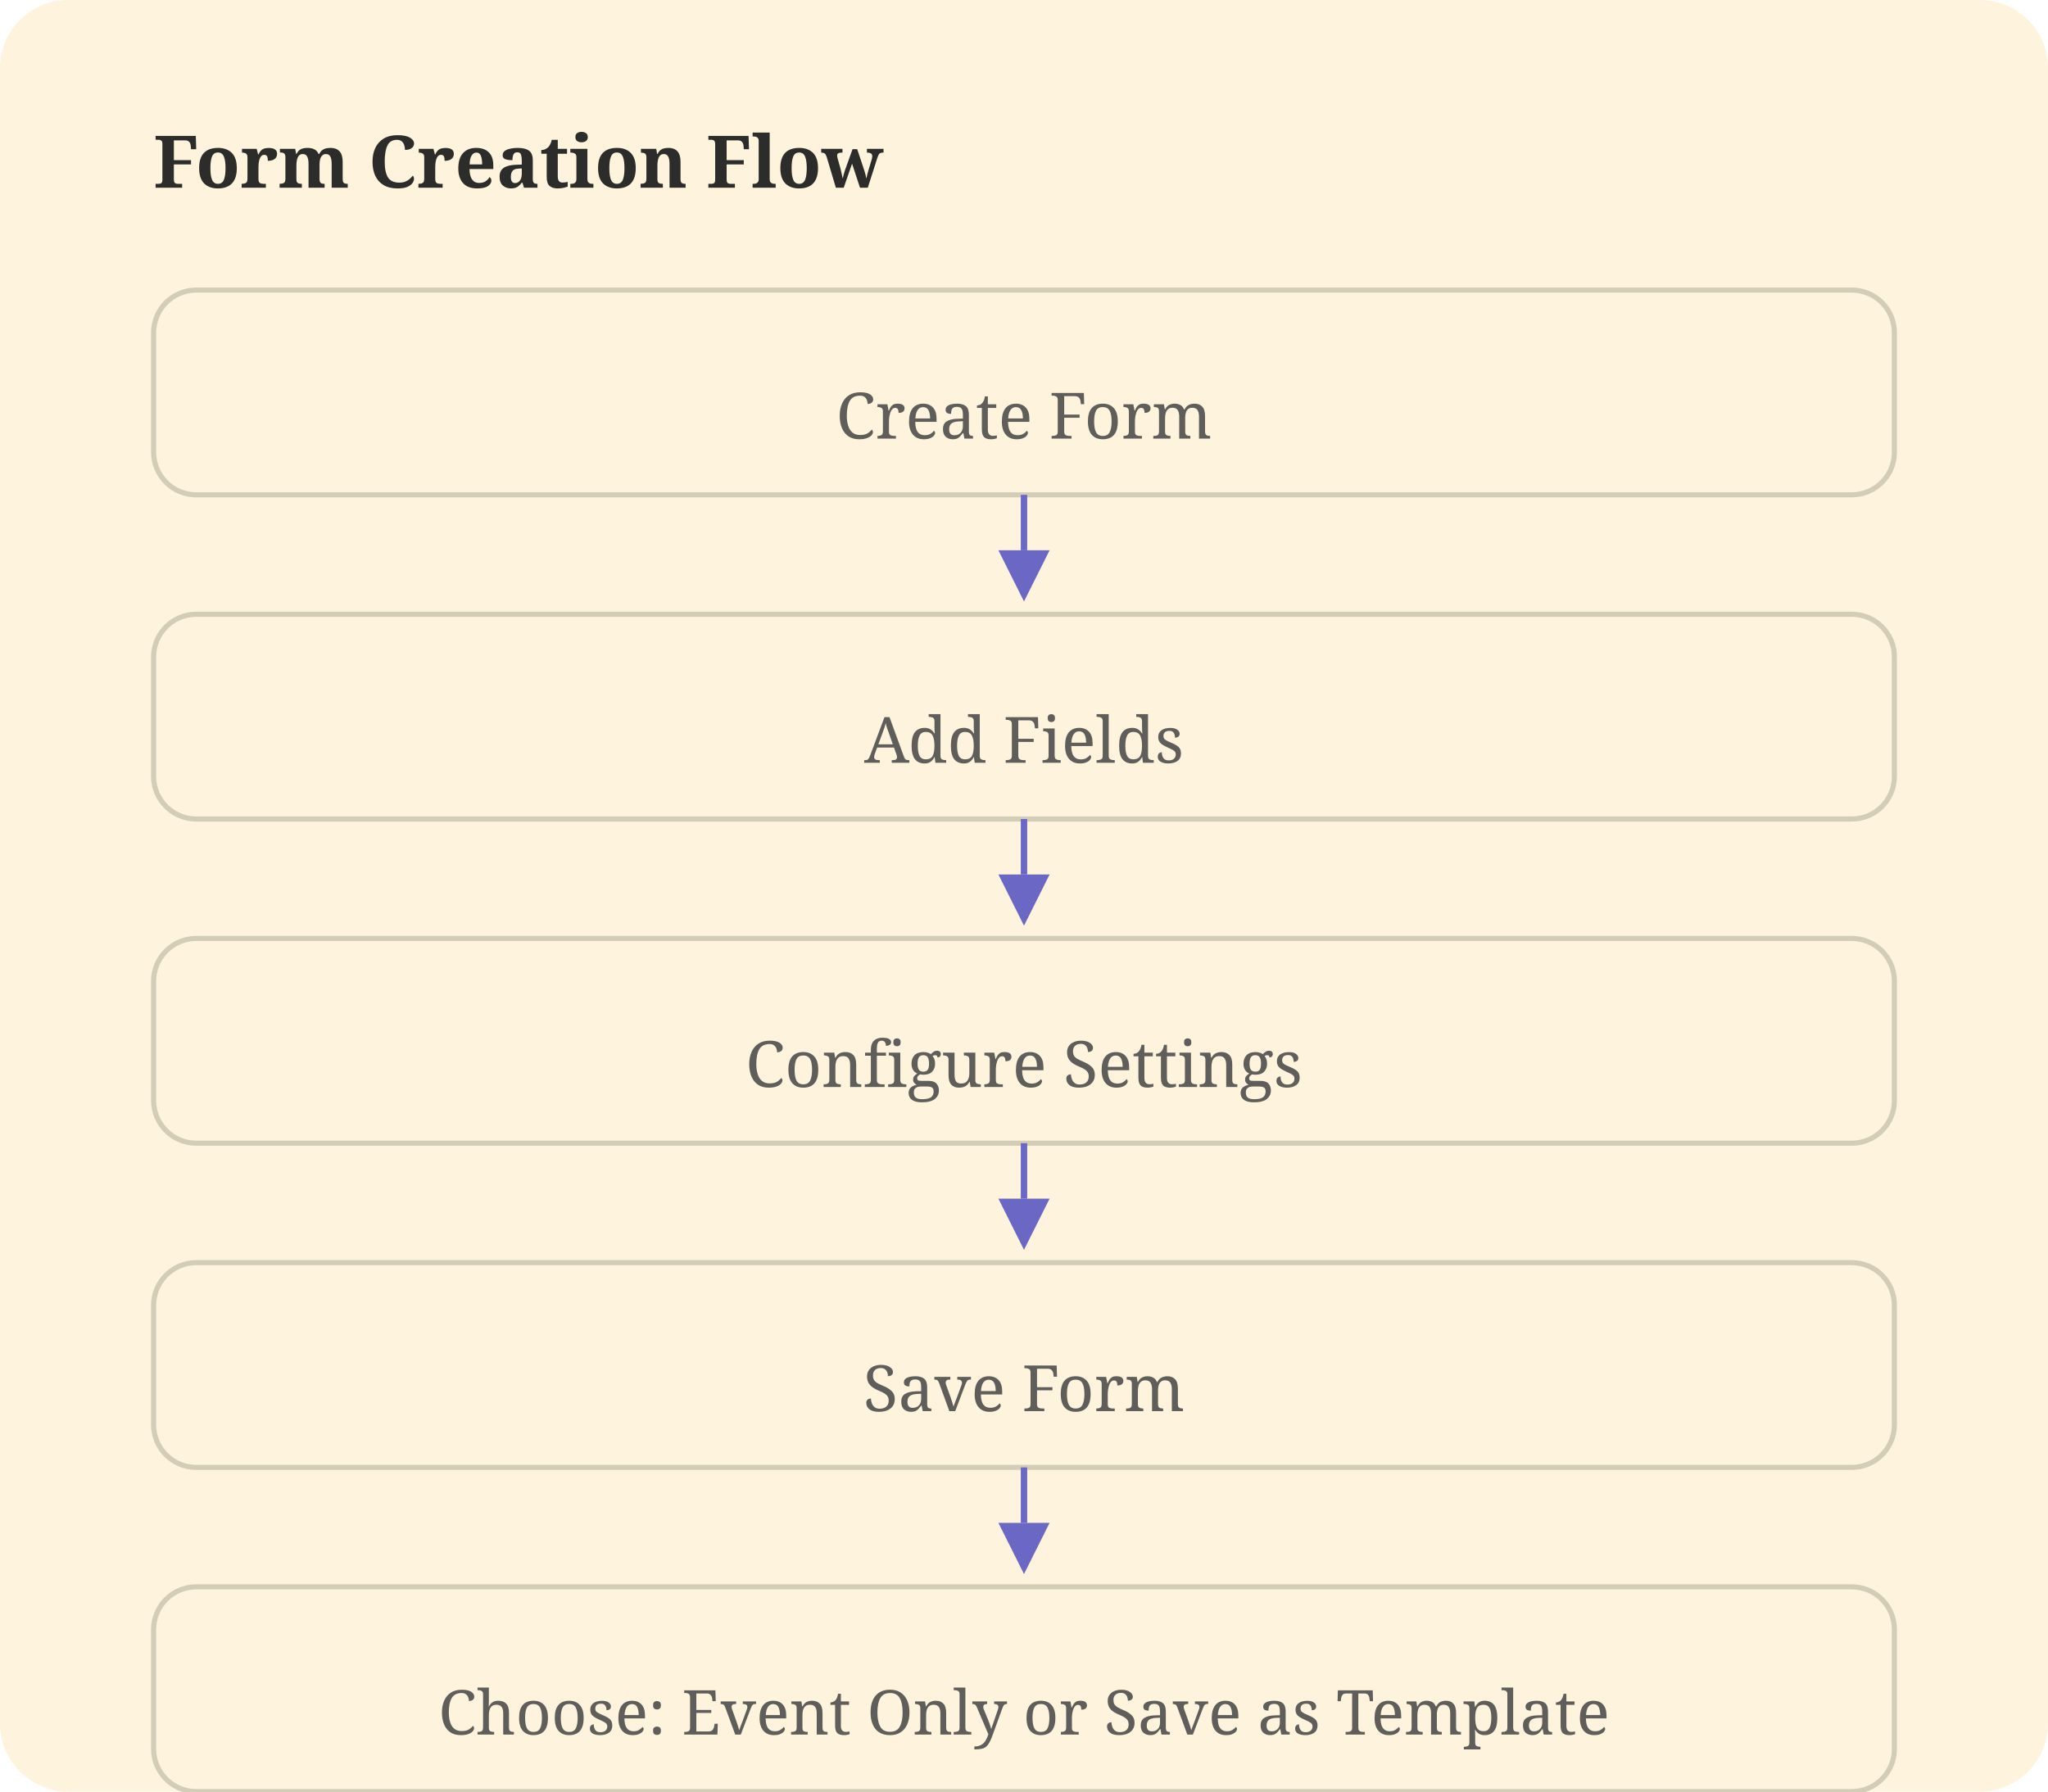
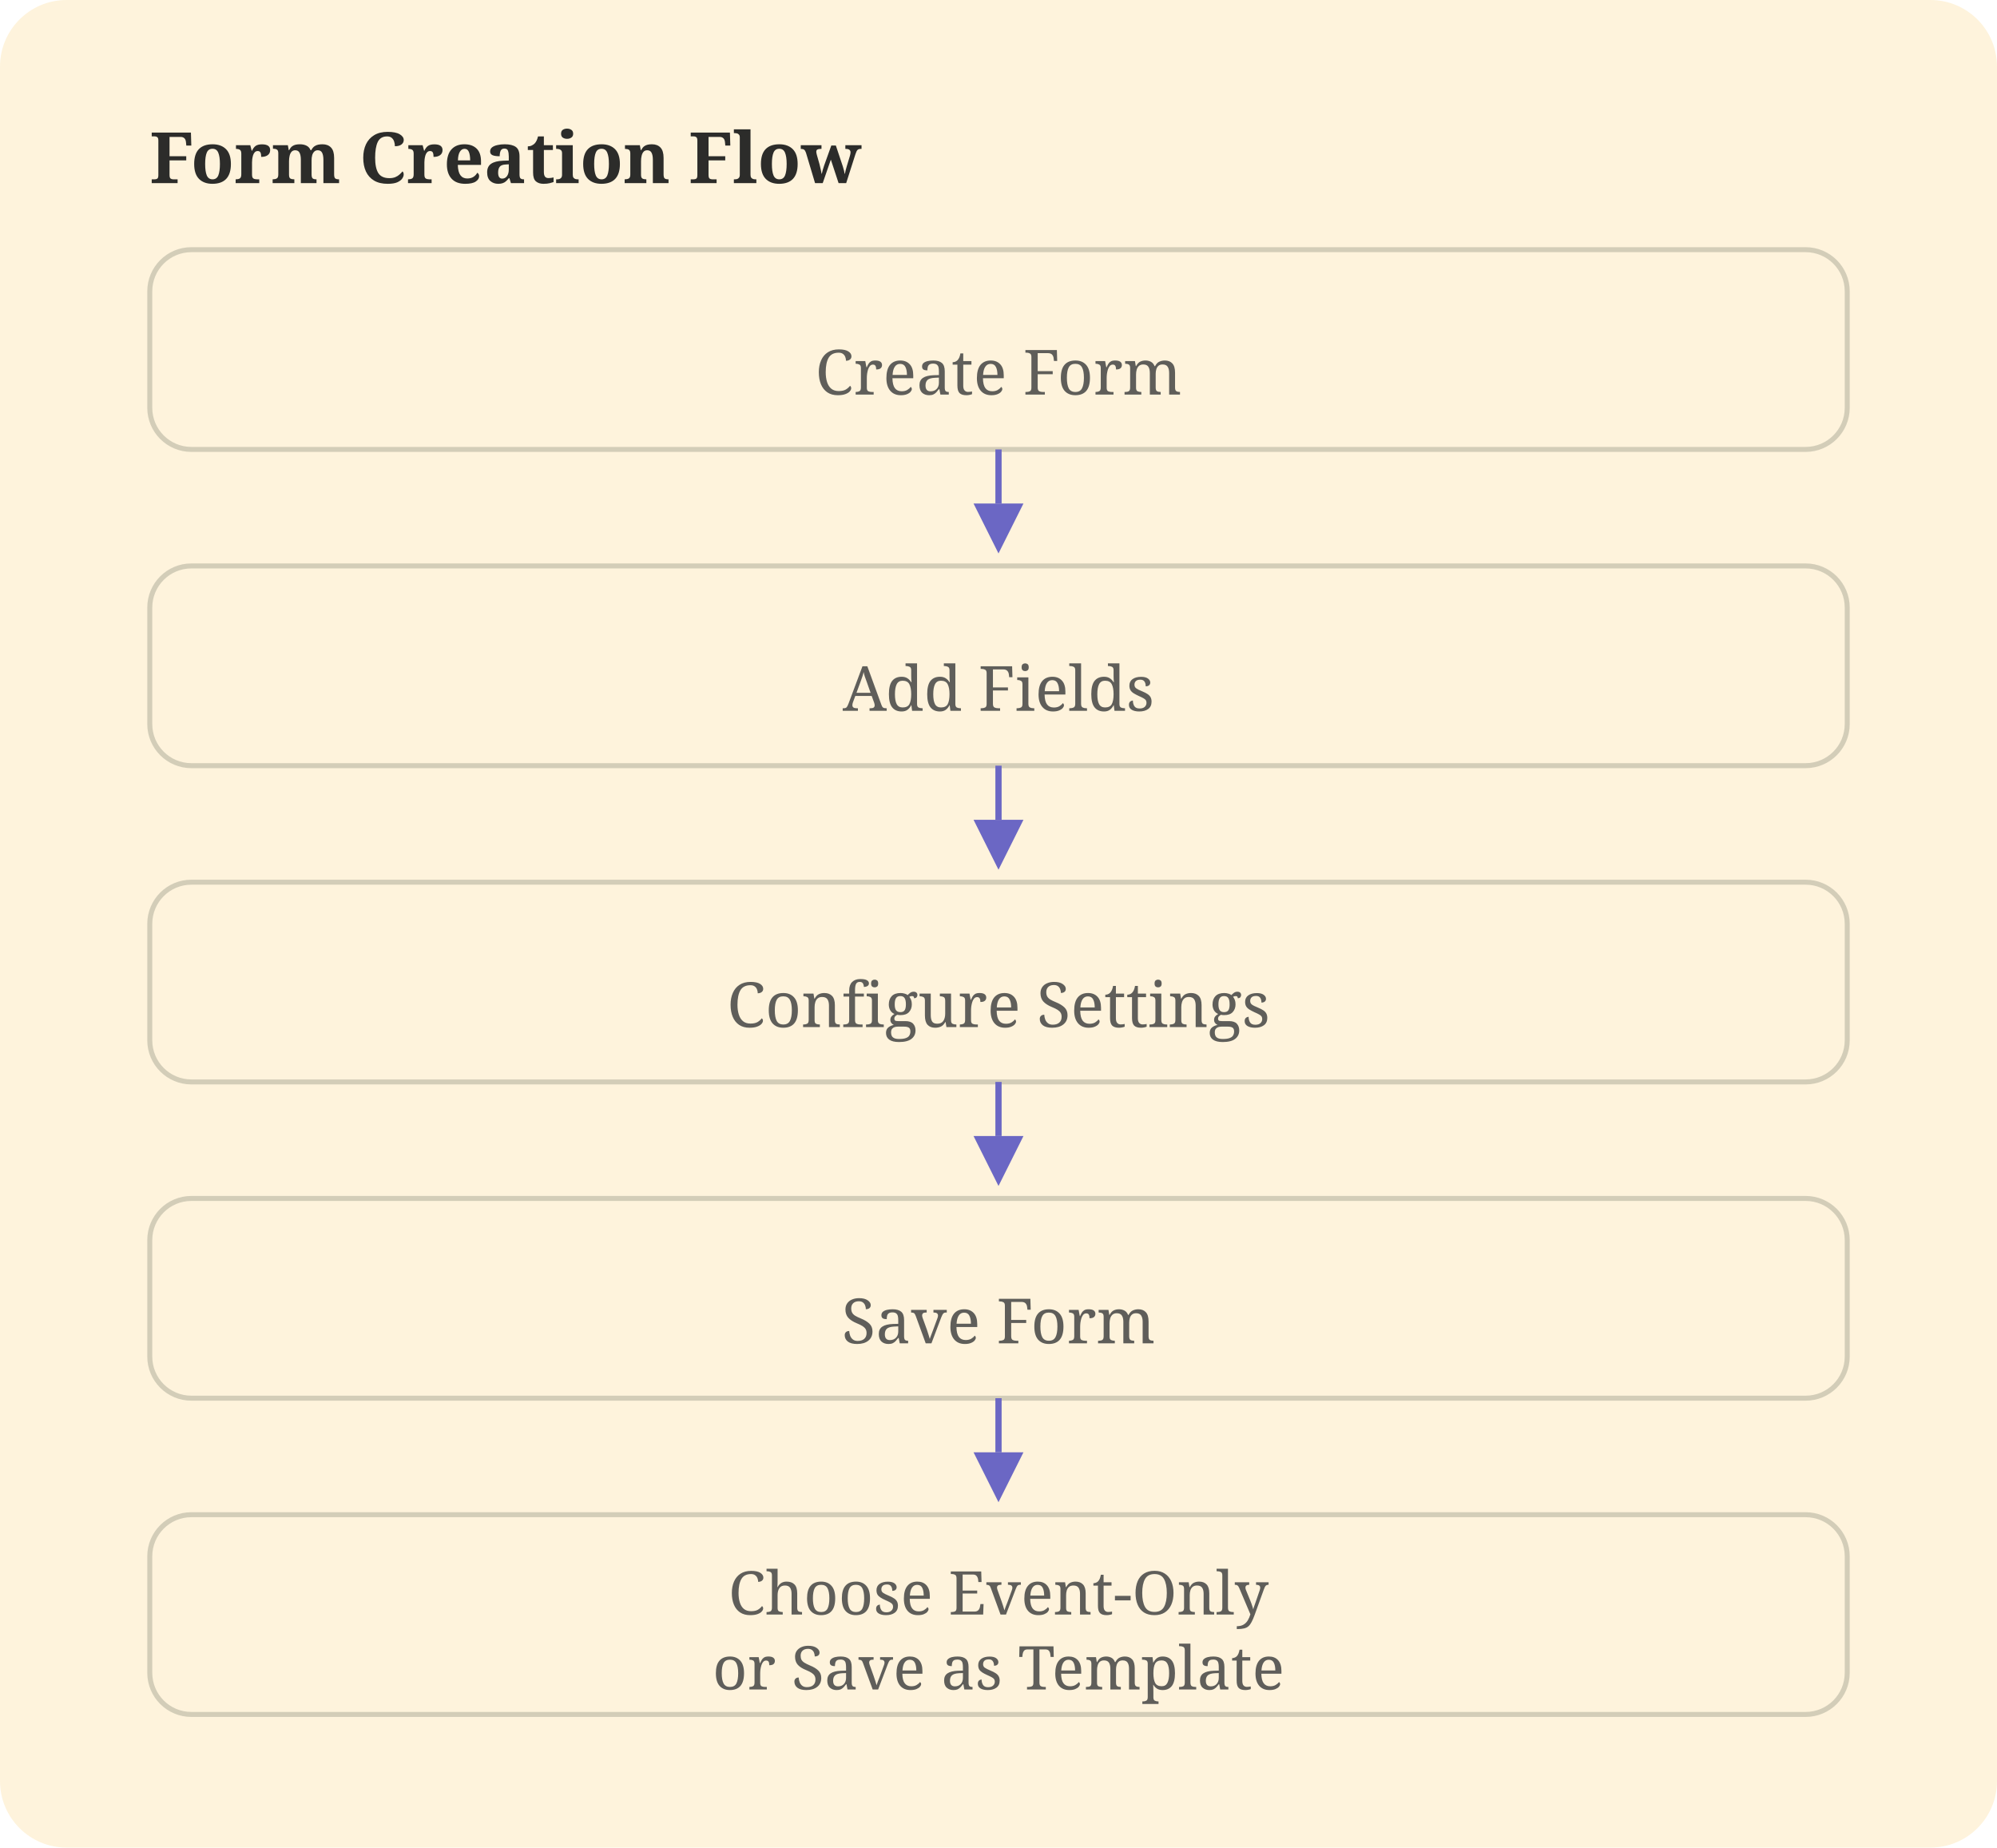
- <svg xmlns="http://www.w3.org/2000/svg" width="480" height="420" viewBox="0 0 480 420" role="img">
-   <rect x="0" y="0" width="480" height="420" rx="16" fill="#FEF3DC" />
+ <svg xmlns="http://www.w3.org/2000/svg" width="480" height="444" viewBox="0 0 480 444" role="img">
+   <rect x="0" y="0" width="480" height="444" rx="16" fill="#FEF3DC" />
  <text x="36" y="44" font-family="Georgia, serif" font-size="17" font-weight="700" fill="#2C2C2A">Form Creation Flow</text>
-   <rect x="36" y="68" width="408" height="48" rx="10" fill="#FEF3DC" stroke="#D3CDB8" stroke-width="1.2" />
-   <text x="240" y="97" font-family="Georgia, serif" font-size="15" fill="#5F5E5A" text-anchor="middle" dominant-baseline="central">Create Form</text>
-   <line x1="240" y1="116" x2="240" y2="129" stroke="#6B67C4" stroke-width="1.5" />
-   <polygon points="234,129 246,129 240,141" fill="#6B67C4" />
-   <rect x="36" y="144" width="408" height="48" rx="10" fill="#FEF3DC" stroke="#D3CDB8" stroke-width="1.2" />
-   <text x="240" y="173" font-family="Georgia, serif" font-size="15" fill="#5F5E5A" text-anchor="middle" dominant-baseline="central">Add Fields</text>
-   <line x1="240" y1="192" x2="240" y2="205" stroke="#6B67C4" stroke-width="1.5" />
-   <polygon points="234,205 246,205 240,217" fill="#6B67C4" />
-   <rect x="36" y="220" width="408" height="48" rx="10" fill="#FEF3DC" stroke="#D3CDB8" stroke-width="1.2" />
-   <text x="240" y="249" font-family="Georgia, serif" font-size="15" fill="#5F5E5A" text-anchor="middle" dominant-baseline="central">Configure Settings</text>
-   <line x1="240" y1="268" x2="240" y2="281" stroke="#6B67C4" stroke-width="1.5" />
-   <polygon points="234,281 246,281 240,293" fill="#6B67C4" />
-   <rect x="36" y="296" width="408" height="48" rx="10" fill="#FEF3DC" stroke="#D3CDB8" stroke-width="1.2" />
-   <text x="240" y="325" font-family="Georgia, serif" font-size="15" fill="#5F5E5A" text-anchor="middle" dominant-baseline="central">Save Form</text>
-   <line x1="240" y1="344" x2="240" y2="357" stroke="#6B67C4" stroke-width="1.5" />
-   <polygon points="234,357 246,357 240,369" fill="#6B67C4" />
-   <rect x="36" y="372" width="408" height="48" rx="10" fill="#FEF3DC" stroke="#D3CDB8" stroke-width="1.2" />
-   <text x="240" y="401" font-family="Georgia, serif" font-size="14.5" fill="#5F5E5A" text-anchor="middle" dominant-baseline="central">Choose: Event Only or Save as Template</text>
+   <rect x="36" y="60" width="408" height="48" rx="10" fill="#FEF3DC" stroke="#D3CDB8" stroke-width="1.2" />
+   <text x="240" y="89" font-family="Georgia, serif" font-size="15" fill="#5F5E5A" text-anchor="middle" dominant-baseline="central">Create Form</text>
+   <line x1="240" y1="108" x2="240" y2="121" stroke="#6B67C4" stroke-width="1.5" />
+   <polygon points="234,121 246,121 240,133" fill="#6B67C4" />
+   <rect x="36" y="136" width="408" height="48" rx="10" fill="#FEF3DC" stroke="#D3CDB8" stroke-width="1.2" />
+   <text x="240" y="165" font-family="Georgia, serif" font-size="15" fill="#5F5E5A" text-anchor="middle" dominant-baseline="central">Add Fields</text>
+   <line x1="240" y1="184" x2="240" y2="197" stroke="#6B67C4" stroke-width="1.5" />
+   <polygon points="234,197 246,197 240,209" fill="#6B67C4" />
+   <rect x="36" y="212" width="408" height="48" rx="10" fill="#FEF3DC" stroke="#D3CDB8" stroke-width="1.2" />
+   <text x="240" y="241" font-family="Georgia, serif" font-size="15" fill="#5F5E5A" text-anchor="middle" dominant-baseline="central">Configure Settings</text>
+   <line x1="240" y1="260" x2="240" y2="273" stroke="#6B67C4" stroke-width="1.5" />
+   <polygon points="234,273 246,273 240,285" fill="#6B67C4" />
+   <rect x="36" y="288" width="408" height="48" rx="10" fill="#FEF3DC" stroke="#D3CDB8" stroke-width="1.2" />
+   <text x="240" y="317" font-family="Georgia, serif" font-size="15" fill="#5F5E5A" text-anchor="middle" dominant-baseline="central">Save Form</text>
+   <line x1="240" y1="336" x2="240" y2="349" stroke="#6B67C4" stroke-width="1.5" />
+   <polygon points="234,349 246,349 240,361" fill="#6B67C4" />
+   <rect x="36" y="364" width="408" height="48" rx="10" fill="#FEF3DC" stroke="#D3CDB8" stroke-width="1.2" />
+   <text x="240" y="388" font-family="Georgia, serif" font-size="14.5" fill="#5F5E5A" text-anchor="middle">Choose Event-Only</text>
+   <text x="240" y="406" font-family="Georgia, serif" font-size="14.5" fill="#5F5E5A" text-anchor="middle">or Save as Template</text>
</svg>
